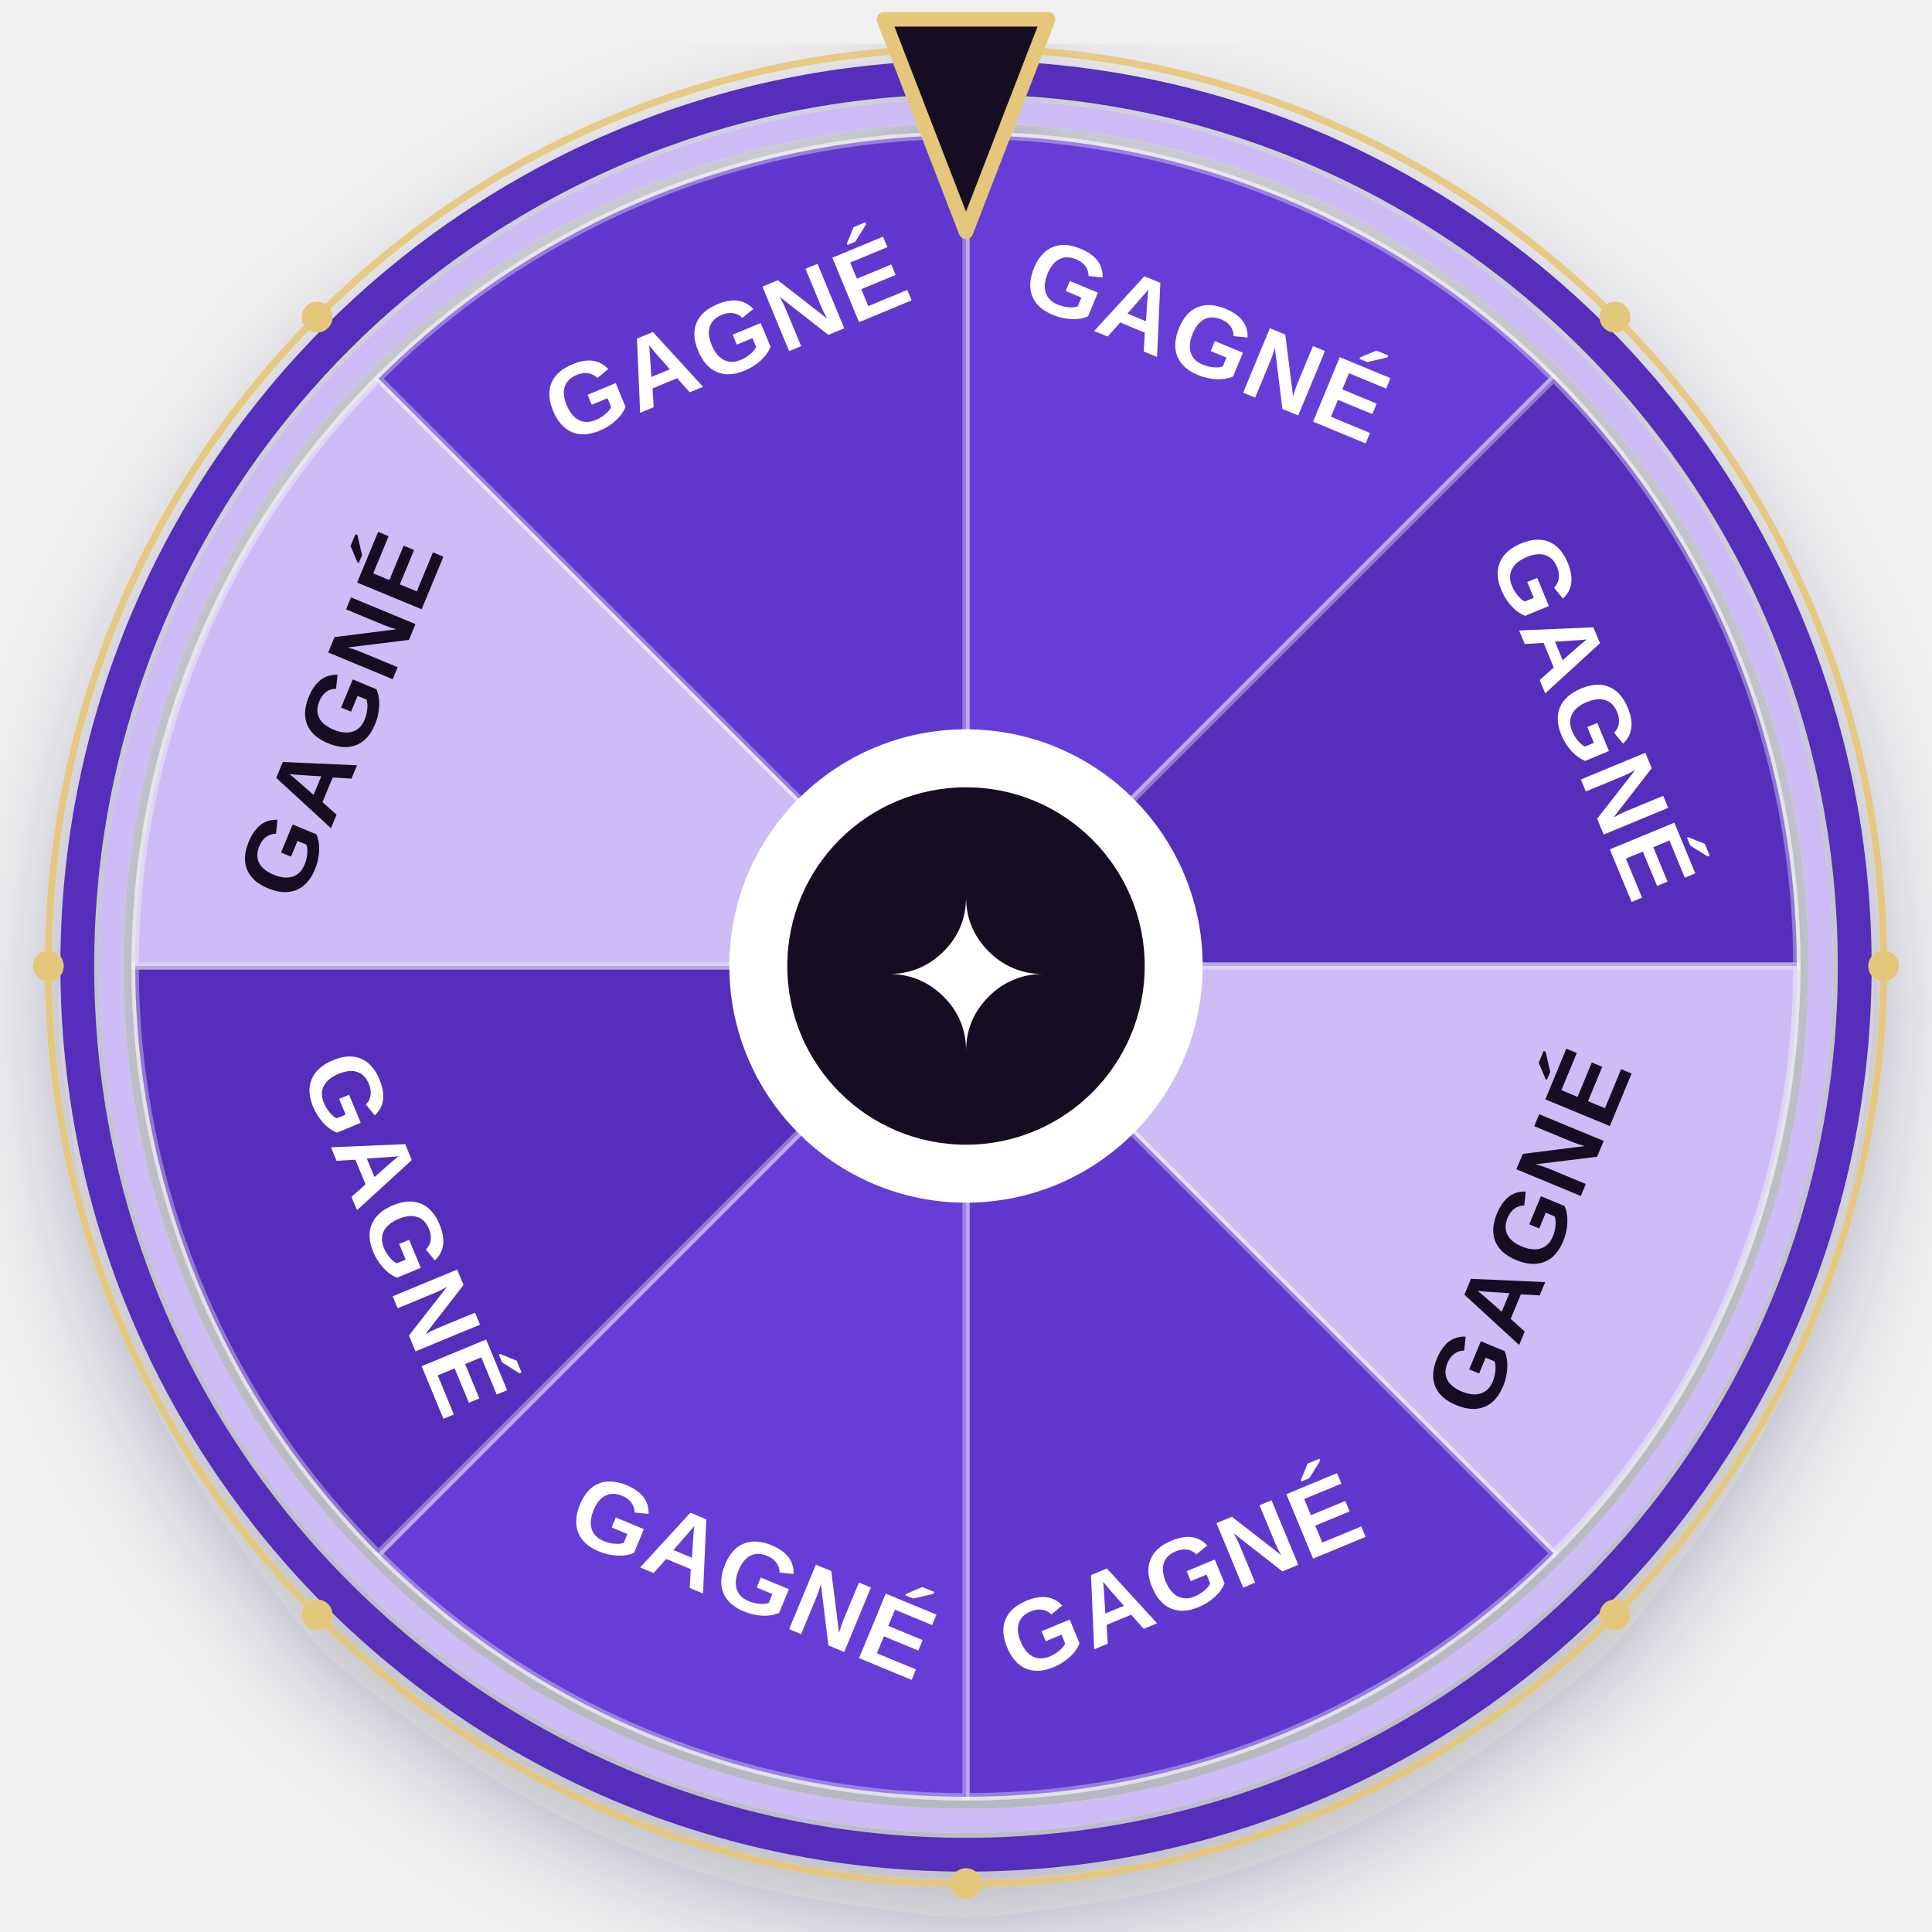
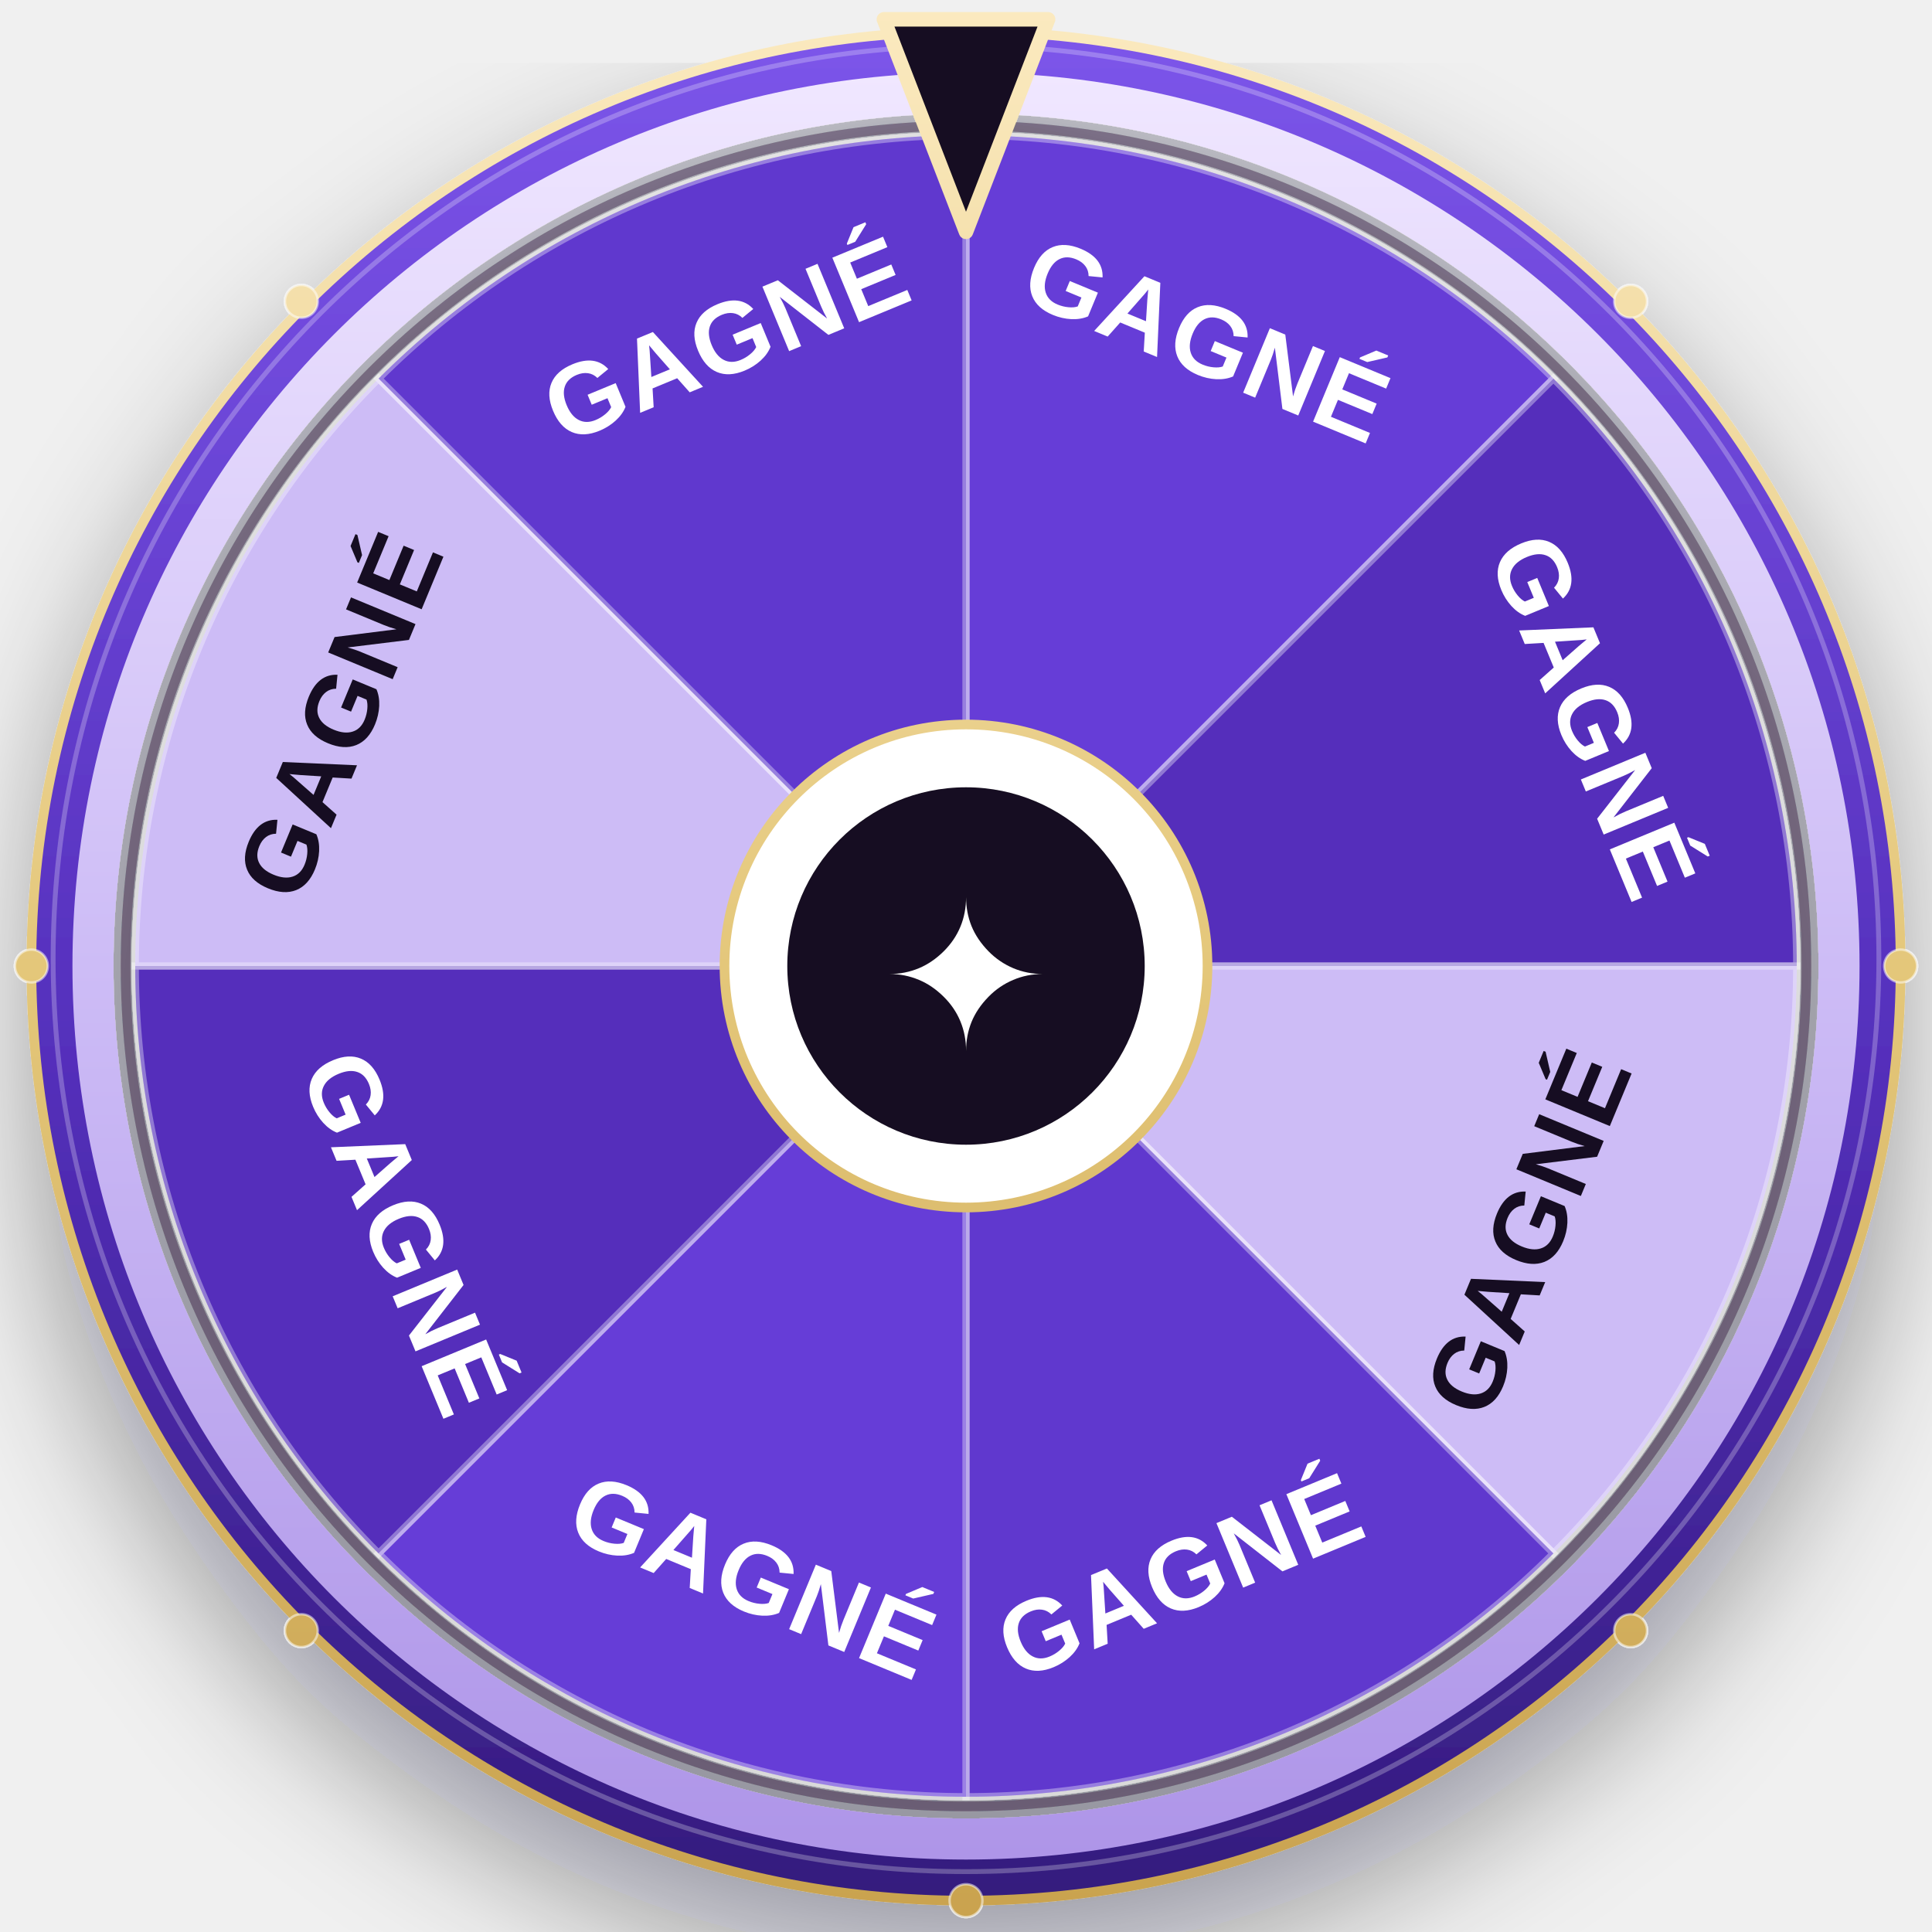
<svg xmlns="http://www.w3.org/2000/svg" viewBox="0 0 400 400" role="img" aria-labelledby="title desc">
  <defs>
-     <filter id="shadow" x="-30%" y="-30%" width="160%" height="160%">
-       <feDropShadow dx="0" dy="9" stdDeviation="10" flood-color="#2B1B4D" flood-opacity=".3" />
+     <filter id="shadow" x="-40%" y="-40%" width="180%" height="180%">
+       <feDropShadow dx="0" dy="13" stdDeviation="14" flood-color="#0F0A1C" flood-opacity=".4" />
    </filter>
+     <linearGradient id="gradLavande" x1="200" y1="15" x2="200" y2="385" gradientUnits="userSpaceOnUse">
+       <stop offset="0" stop-color="#F0E7FF" />
+       <stop offset=".5" stop-color="#CDBCF6" />
+       <stop offset="1" stop-color="#AE95E8" />
+     </linearGradient>
+     <linearGradient id="gradViolet" x1="200" y1="6" x2="200" y2="394" gradientUnits="userSpaceOnUse">
+       <stop offset="0" stop-color="#7C55EA" />
+       <stop offset=".55" stop-color="#542FBB" />
+       <stop offset="1" stop-color="#341C7D" />
+     </linearGradient>
+     <linearGradient id="gradOr" x1="200" y1="0" x2="200" y2="400" gradientUnits="userSpaceOnUse">
+       <stop offset="0" stop-color="#FBEAC0" />
+       <stop offset=".5" stop-color="#E4C77A" />
+       <stop offset="1" stop-color="#C9A24E" />
+     </linearGradient>
  </defs>
  <g filter="url(#shadow)">
    <path d="M200 200L200 28A172 172 0 0 1 321.62 78.38Z" fill="#663ED7" stroke="#fff" stroke-opacity=".35" stroke-width="1.5" />
    <path d="M200 200L321.62 78.38A172 172 0 0 1 372 200Z" fill="#542FBB" stroke="#fff" stroke-opacity=".35" stroke-width="1.5" />
    <path d="M200 200L372 200A172 172 0 0 1 321.62 321.62Z" fill="#CDBCF6" stroke="#fff" stroke-opacity=".35" stroke-width="1.5" />
    <path d="M200 200L321.62 321.62A172 172 0 0 1 200 372Z" fill="#6039CE" stroke="#fff" stroke-opacity=".35" stroke-width="1.5" />
    <path d="M200 200L200 372A172 172 0 0 1 78.38 321.62Z" fill="#663ED7" stroke="#fff" stroke-opacity=".35" stroke-width="1.5" />
    <path d="M200 200L78.38 321.62A172 172 0 0 1 28 200Z" fill="#542FBB" stroke="#fff" stroke-opacity=".35" stroke-width="1.5" />
    <path d="M200 200L28 200A172 172 0 0 1 78.38 78.38Z" fill="#CDBCF6" stroke="#fff" stroke-opacity=".35" stroke-width="1.5" />
    <path d="M200 200L78.38 78.38A172 172 0 0 1 200 28Z" fill="#6039CE" stroke="#fff" stroke-opacity=".35" stroke-width="1.5" />
-     <circle cx="200" cy="200" r="177" fill="none" stroke="#CDBCF6" stroke-width="5" />
-     <circle cx="200" cy="200" r="184" fill="none" stroke="#542FBB" stroke-width="7" />
-     <circle cx="200" cy="200" r="190" fill="none" stroke="#E4C77A" stroke-width="1.5" opacity=".9" />
-     <g fill="#E4C77A">
-       <circle cx="334.35" cy="65.65" r="3.2" />
-       <circle cx="390" cy="200" r="3.2" />
-       <circle cx="334.35" cy="334.35" r="3.2" />
-       <circle cx="200" cy="390" r="3.2" />
-       <circle cx="65.65" cy="334.35" r="3.2" />
-       <circle cx="10" cy="200" r="3.2" />
-       <circle cx="65.65" cy="65.65" r="3.2" />
+     <circle cx="200" cy="200" r="174" fill="none" stroke="#171020" stroke-opacity=".38" stroke-width="2" />
+     <circle cx="200" cy="200" r="181" fill="none" stroke="url(#gradLavande)" stroke-width="9" />
+     <circle cx="200" cy="200" r="189" fill="none" stroke="url(#gradViolet)" stroke-width="8" />
+     <circle cx="200" cy="200" r="189" fill="none" stroke="#fff" stroke-opacity=".25" stroke-width="1" transform="translate(0 -1.5)" />
+     <circle cx="200" cy="200" r="193.5" fill="none" stroke="url(#gradOr)" stroke-width="2" />
+     <g fill="url(#gradOr)" stroke="#fff" stroke-opacity=".5" stroke-width=".5">
+       <circle cx="337.6" cy="62.4" r="3.4" />
+       <circle cx="393.5" cy="200" r="3.4" />
+       <circle cx="337.6" cy="337.6" r="3.4" />
+       <circle cx="200" cy="393.5" r="3.4" />
+       <circle cx="62.4" cy="337.6" r="3.4" />
+       <circle cx="6.5" cy="200" r="3.4" />
+       <circle cx="62.4" cy="62.4" r="3.4" />
    </g>
    <g font-family="'Arial Black', Arial, sans-serif" font-weight="900" font-size="21" letter-spacing=".5" text-anchor="middle">
      <text x="247" y="77" fill="#fff" transform="rotate(22.5 247 77)">GAGNÉ</text>
      <text x="323" y="151" fill="#fff" transform="rotate(67.5 323 151)">GAGNÉ</text>
      <text x="323" y="258" fill="#171020" transform="rotate(-67.5 323 258)">GAGNÉ</text>
      <text x="247" y="333" fill="#fff" transform="rotate(-22.5 247 333)">GAGNÉ</text>
      <text x="153" y="333" fill="#fff" transform="rotate(22.5 153 333)">GAGNÉ</text>
      <text x="77" y="258" fill="#fff" transform="rotate(67.5 77 258)">GAGNÉ</text>
      <text x="77" y="151" fill="#171020" transform="rotate(-67.5 77 151)">GAGNÉ</text>
      <text x="153" y="77" fill="#fff" transform="rotate(-22.5 153 77)">GAGNÉ</text>
    </g>
-     <circle cx="200" cy="200" r="49" fill="#fff" />
+     <circle cx="200" cy="200" r="50" fill="#fff" />
+     <circle cx="200" cy="200" r="50" fill="none" stroke="url(#gradOr)" stroke-width="2" />
    <circle cx="200" cy="200" r="37" fill="#171020" />
    <text x="200" y="217" fill="#fff" font-family="Arial, sans-serif" font-size="42" text-anchor="middle">✦</text>
-     <path d="M183 4h34l-17 44z" fill="#171020" stroke="#E4C77A" stroke-width="3" stroke-linejoin="round" />
+     <path d="M183 4h34l-17 44z" fill="#171020" stroke="url(#gradOr)" stroke-width="3" stroke-linejoin="round" />
  </g>
</svg>
